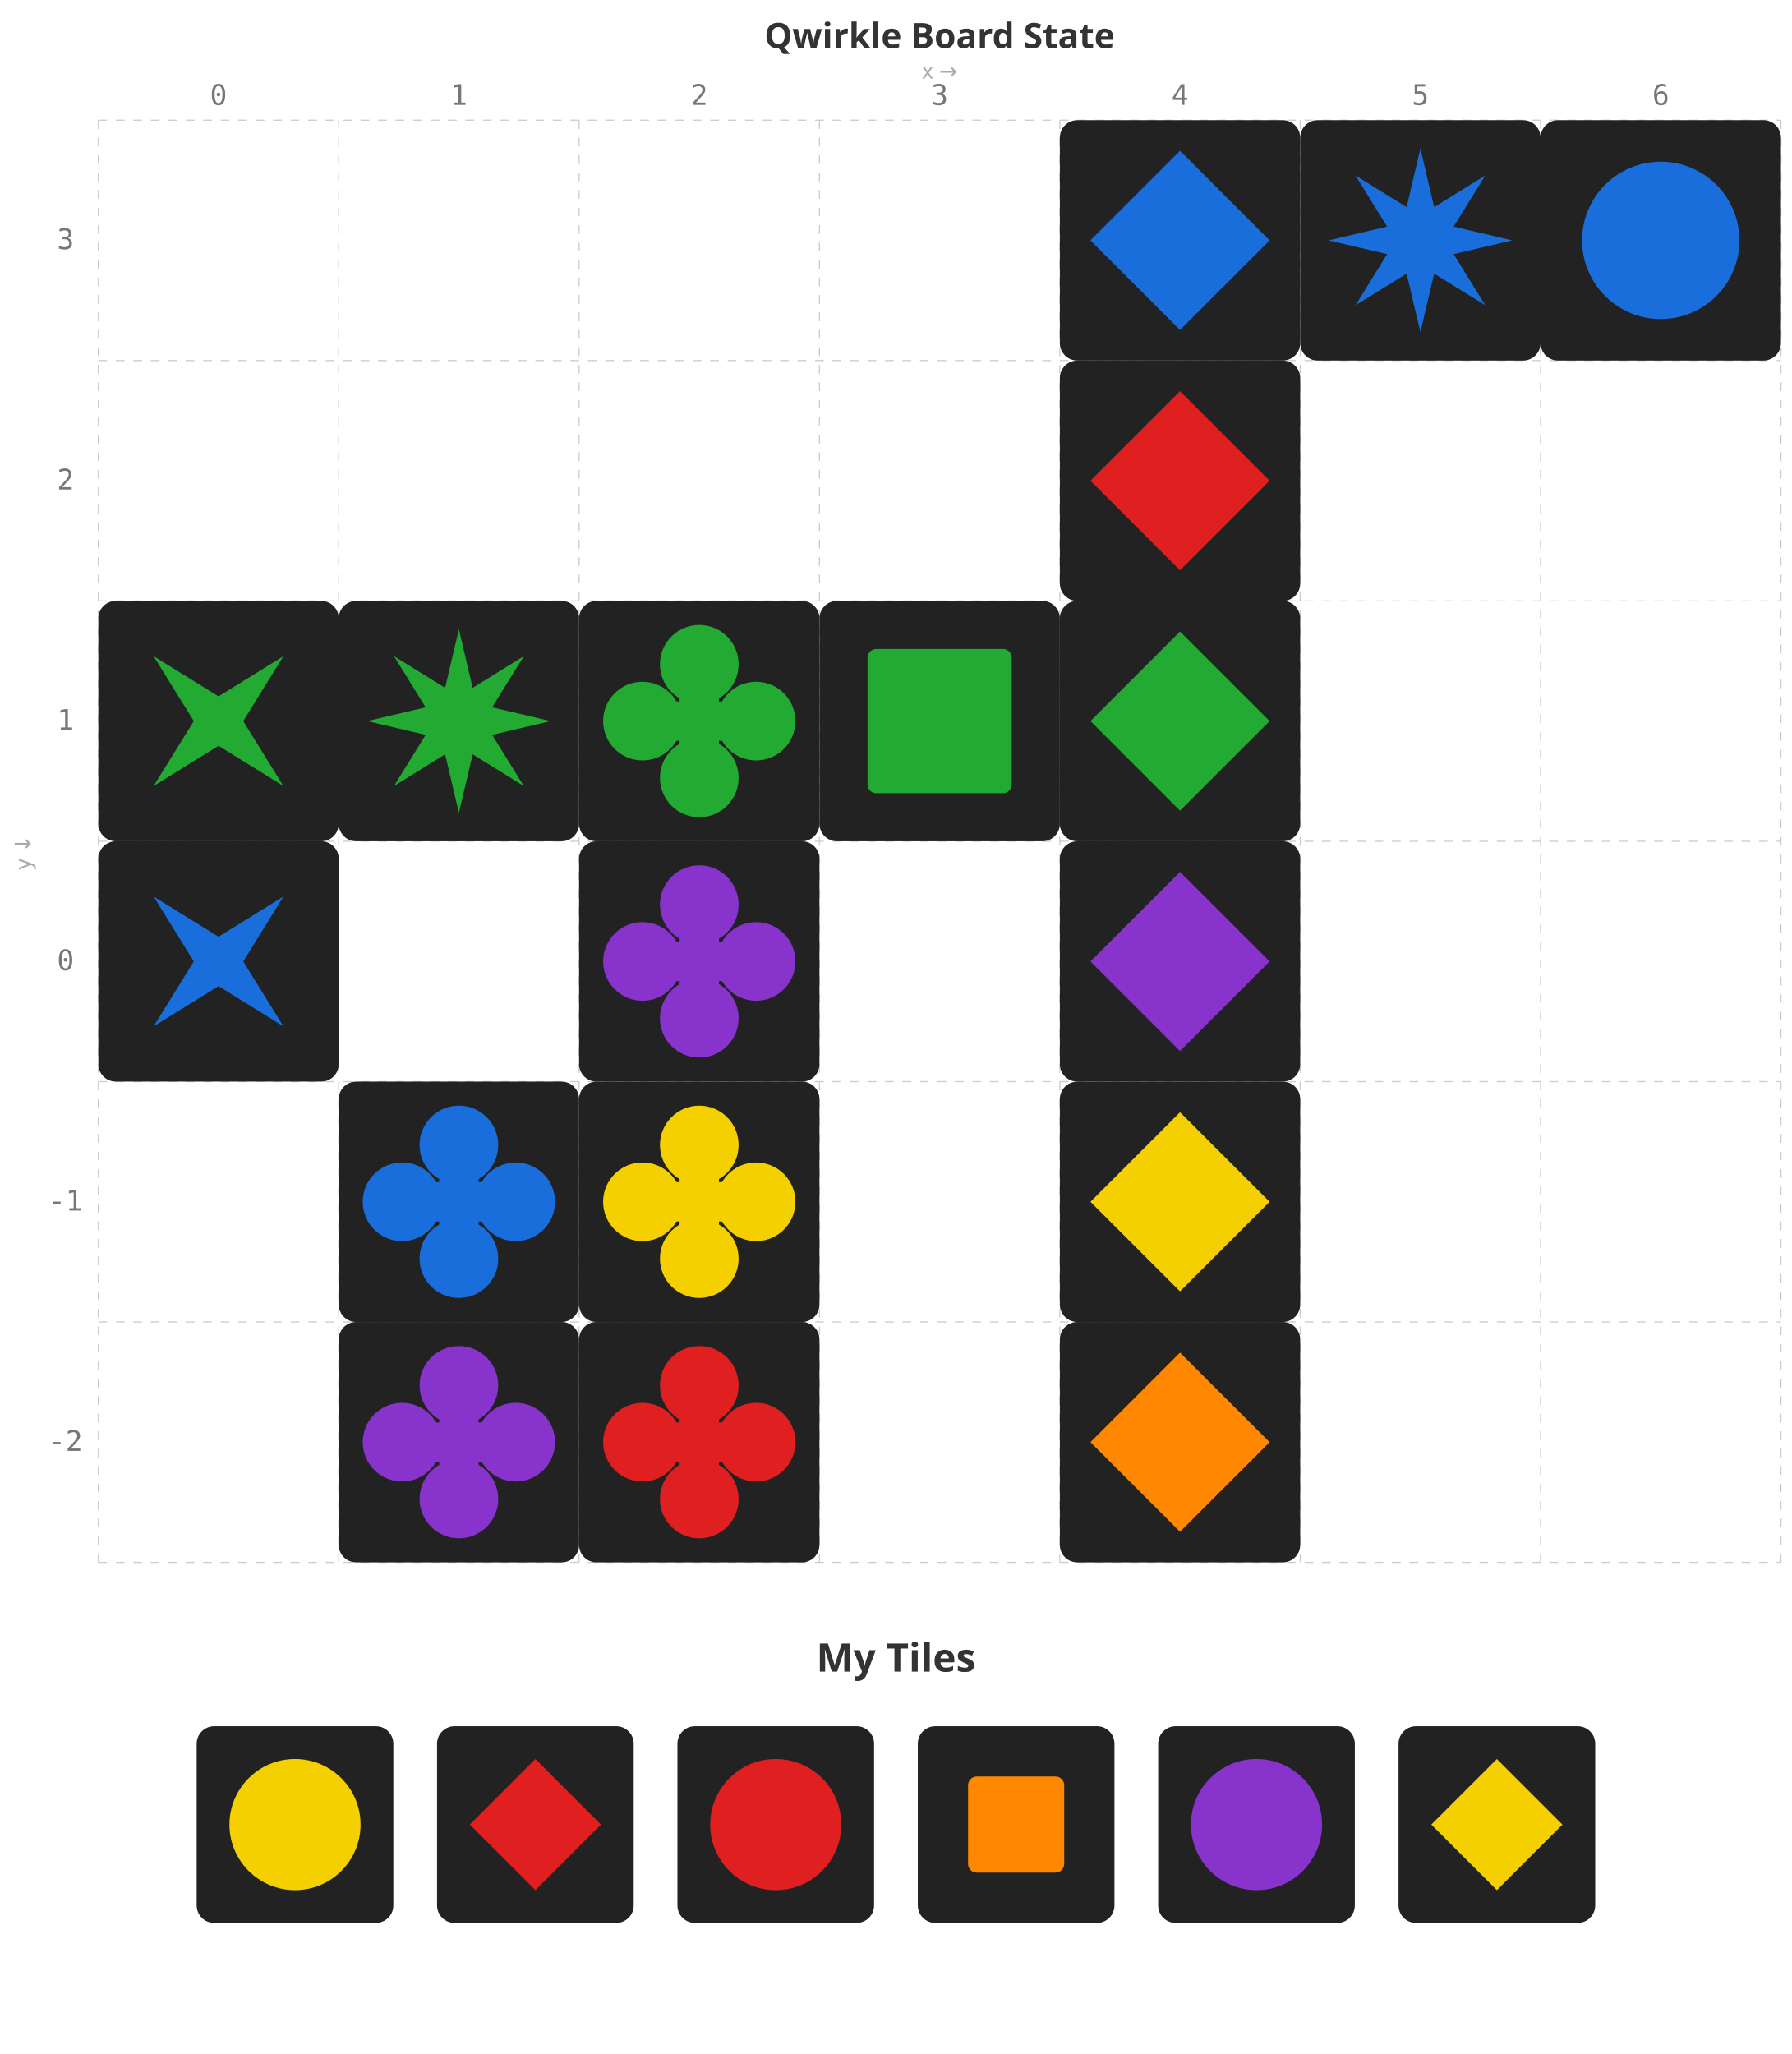
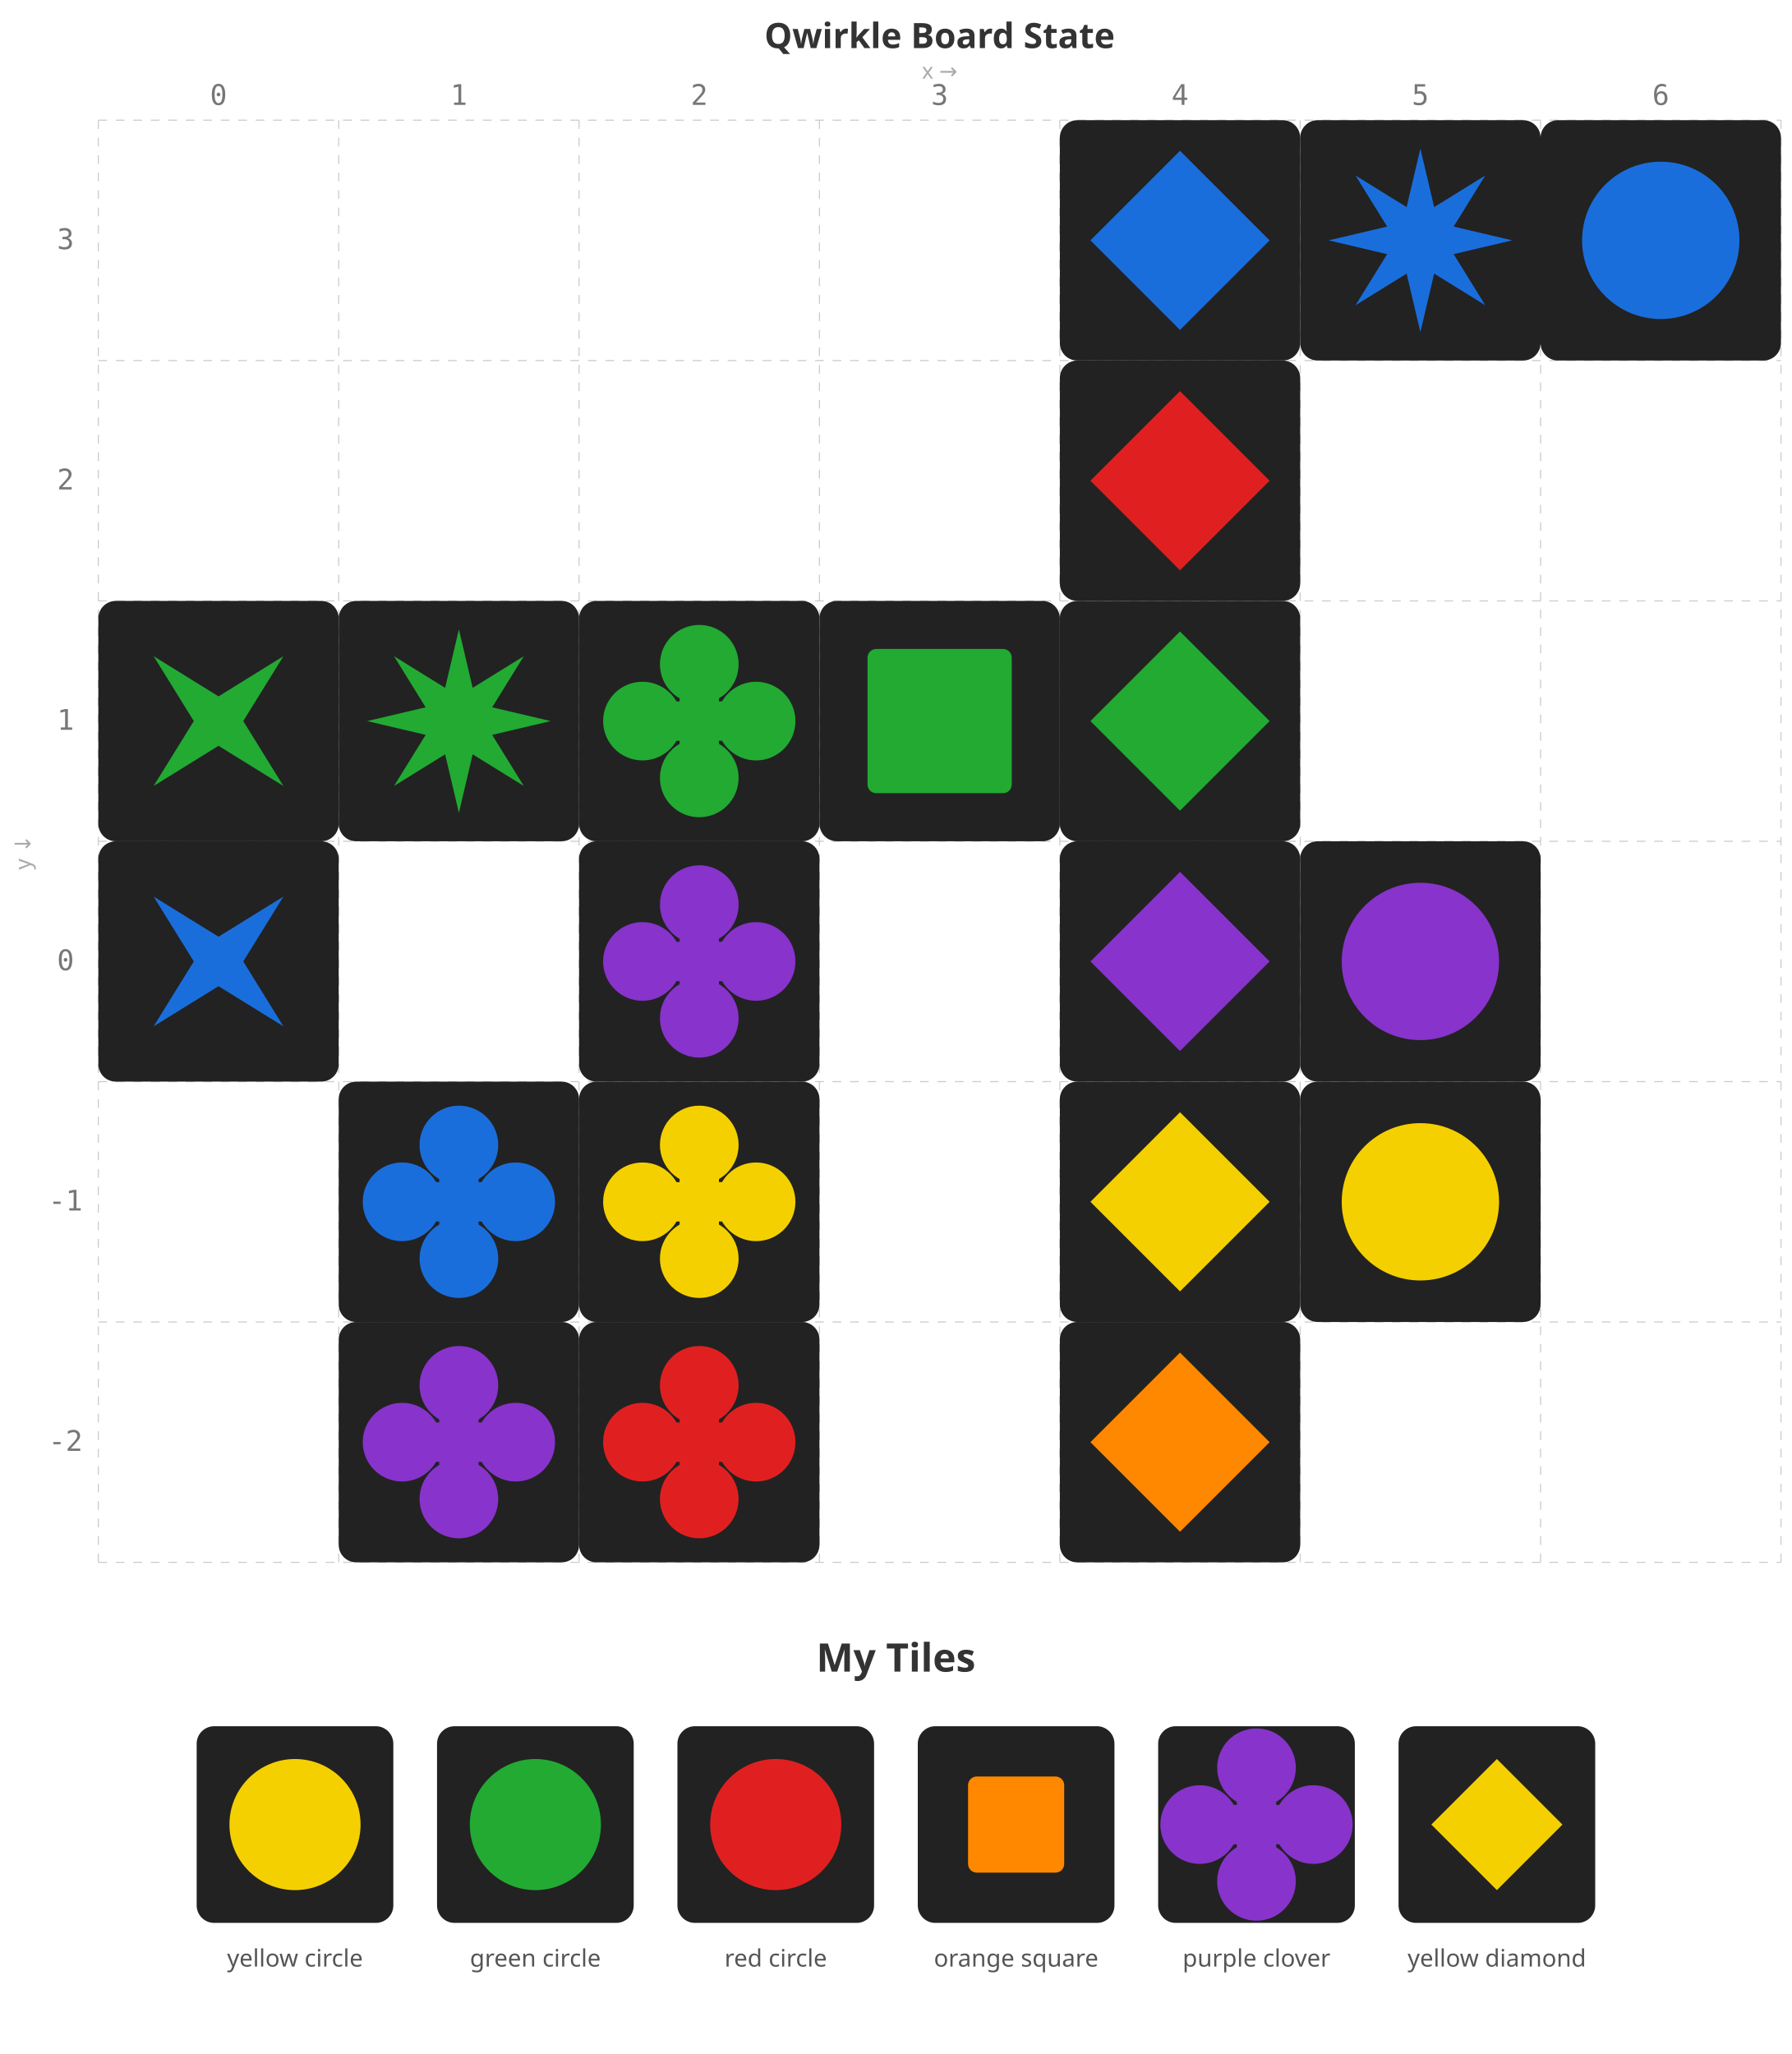
<svg xmlns="http://www.w3.org/2000/svg" viewBox="0 0 820 940" width="820" height="940" style="background:#f5f0e8">
  <text x="430" y="22" text-anchor="middle" font-size="16" fill="#333" font-family="sans-serif" font-weight="bold">Qwirkle Board State</text>
  <text x="100" y="48" text-anchor="middle" font-size="13" fill="#777" font-family="monospace">0</text>
  <text x="210" y="48" text-anchor="middle" font-size="13" fill="#777" font-family="monospace">1</text>
  <text x="320" y="48" text-anchor="middle" font-size="13" fill="#777" font-family="monospace">2</text>
  <text x="430" y="48" text-anchor="middle" font-size="13" fill="#777" font-family="monospace">3</text>
  <text x="540" y="48" text-anchor="middle" font-size="13" fill="#777" font-family="monospace">4</text>
  <text x="650" y="48" text-anchor="middle" font-size="13" fill="#777" font-family="monospace">5</text>
  <text x="760" y="48" text-anchor="middle" font-size="13" fill="#777" font-family="monospace">6</text>
  <text x="30" y="114" text-anchor="middle" font-size="13" fill="#777" font-family="monospace">3</text>
  <text x="30" y="224" text-anchor="middle" font-size="13" fill="#777" font-family="monospace">2</text>
  <text x="30" y="334" text-anchor="middle" font-size="13" fill="#777" font-family="monospace">1</text>
  <text x="30" y="444" text-anchor="middle" font-size="13" fill="#777" font-family="monospace">0</text>
  <text x="30" y="554" text-anchor="middle" font-size="13" fill="#777" font-family="monospace">-1</text>
  <text x="30" y="664" text-anchor="middle" font-size="13" fill="#777" font-family="monospace">-2</text>
  <text x="430" y="36" text-anchor="middle" font-size="10" fill="#aaa" font-family="sans-serif">x →</text>
  <text x="14" y="390" text-anchor="middle" font-size="10" fill="#aaa" font-family="sans-serif" transform="rotate(-90,14,390)">y ↓</text>
  <g stroke="#ccc" stroke-width="0.5" stroke-dasharray="4,4">
    <line x1="45" y1="55" x2="45" y2="715" />
    <line x1="155" y1="55" x2="155" y2="715" />
    <line x1="265" y1="55" x2="265" y2="715" />
    <line x1="375" y1="55" x2="375" y2="715" />
    <line x1="485" y1="55" x2="485" y2="715" />
    <line x1="595" y1="55" x2="595" y2="715" />
    <line x1="705" y1="55" x2="705" y2="715" />
    <line x1="815" y1="55" x2="815" y2="715" />
    <line x1="45" y1="55" x2="815" y2="55" />
    <line x1="45" y1="165" x2="815" y2="165" />
    <line x1="45" y1="275" x2="815" y2="275" />
    <line x1="45" y1="385" x2="815" y2="385" />
    <line x1="45" y1="495" x2="815" y2="495" />
    <line x1="45" y1="605" x2="815" y2="605" />
    <line x1="45" y1="715" x2="815" y2="715" />
  </g>
  <rect x="45" y="385" width="110" height="110" rx="8" fill="#222" />
  <g transform="translate(100,440) rotate(45)">
    <polygon points="0,-42 8,-8 42,0 8,8 0,42 -8,8 -42,0 -8,-8" fill="#1a6edb" />
  </g>
  <rect x="45" y="275" width="110" height="110" rx="8" fill="#222" />
  <g transform="translate(100,330) rotate(45)">
    <polygon points="0,-42 8,-8 42,0 8,8 0,42 -8,8 -42,0 -8,-8" fill="#22aa33" />
  </g>
  <rect x="155" y="275" width="110" height="110" rx="8" fill="#222" />
  <g transform="translate(210,330)">
    <polygon points="0,-42 8,-8 42,0 8,8 0,42 -8,8 -42,0 -8,-8" fill="#22aa33" />
    <polygon points="0,-42 8,-8 42,0 8,8 0,42 -8,8 -42,0 -8,-8" fill="#22aa33" transform="rotate(45)" />
  </g>
  <rect x="155" y="605" width="110" height="110" rx="8" fill="#222" />
  <g transform="translate(210,660)">
    <circle cx="0" cy="-26" r="18" fill="#8833cc" />
    <circle cx="26" cy="0" r="18" fill="#8833cc" />
    <circle cx="0" cy="26" r="18" fill="#8833cc" />
    <circle cx="-26" cy="0" r="18" fill="#8833cc" />
    <rect x="-9" y="-26" width="18" height="52" fill="#8833cc" />
    <rect x="-26" y="-9" width="52" height="18" fill="#8833cc" />
  </g>
  <rect x="155" y="495" width="110" height="110" rx="8" fill="#222" />
  <g transform="translate(210,550)">
    <circle cx="0" cy="-26" r="18" fill="#1a6edb" />
    <circle cx="26" cy="0" r="18" fill="#1a6edb" />
    <circle cx="0" cy="26" r="18" fill="#1a6edb" />
    <circle cx="-26" cy="0" r="18" fill="#1a6edb" />
    <rect x="-9" y="-26" width="18" height="52" fill="#1a6edb" />
    <rect x="-26" y="-9" width="52" height="18" fill="#1a6edb" />
  </g>
  <rect x="265" y="605" width="110" height="110" rx="8" fill="#222" />
  <g transform="translate(320,660)">
    <circle cx="0" cy="-26" r="18" fill="#e02020" />
    <circle cx="26" cy="0" r="18" fill="#e02020" />
    <circle cx="0" cy="26" r="18" fill="#e02020" />
    <circle cx="-26" cy="0" r="18" fill="#e02020" />
    <rect x="-9" y="-26" width="18" height="52" fill="#e02020" />
    <rect x="-26" y="-9" width="52" height="18" fill="#e02020" />
  </g>
  <rect x="265" y="495" width="110" height="110" rx="8" fill="#222" />
  <g transform="translate(320,550)">
    <circle cx="0" cy="-26" r="18" fill="#f5d000" />
    <circle cx="26" cy="0" r="18" fill="#f5d000" />
    <circle cx="0" cy="26" r="18" fill="#f5d000" />
    <circle cx="-26" cy="0" r="18" fill="#f5d000" />
    <rect x="-9" y="-26" width="18" height="52" fill="#f5d000" />
    <rect x="-26" y="-9" width="52" height="18" fill="#f5d000" />
  </g>
  <rect x="265" y="385" width="110" height="110" rx="8" fill="#222" />
  <g transform="translate(320,440)">
    <circle cx="0" cy="-26" r="18" fill="#8833cc" />
    <circle cx="26" cy="0" r="18" fill="#8833cc" />
    <circle cx="0" cy="26" r="18" fill="#8833cc" />
    <circle cx="-26" cy="0" r="18" fill="#8833cc" />
    <rect x="-9" y="-26" width="18" height="52" fill="#8833cc" />
    <rect x="-26" y="-9" width="52" height="18" fill="#8833cc" />
  </g>
  <rect x="265" y="275" width="110" height="110" rx="8" fill="#222" />
  <g transform="translate(320,330)">
    <circle cx="0" cy="-26" r="18" fill="#22aa33" />
    <circle cx="26" cy="0" r="18" fill="#22aa33" />
    <circle cx="0" cy="26" r="18" fill="#22aa33" />
    <circle cx="-26" cy="0" r="18" fill="#22aa33" />
    <rect x="-9" y="-26" width="18" height="52" fill="#22aa33" />
    <rect x="-26" y="-9" width="52" height="18" fill="#22aa33" />
  </g>
  <rect x="375" y="275" width="110" height="110" rx="8" fill="#222" />
  <rect x="397" y="297" width="66" height="66" rx="4" fill="#22aa33" />
  <rect x="485" y="605" width="110" height="110" rx="8" fill="#222" />
  <polygon points="540,619 581,660 540,701 499,660" fill="#ff8800" />
  <rect x="485" y="495" width="110" height="110" rx="8" fill="#222" />
  <polygon points="540,509 581,550 540,591 499,550" fill="#f5d000" />
  <rect x="485" y="385" width="110" height="110" rx="8" fill="#222" />
  <polygon points="540,399 581,440 540,481 499,440" fill="#8833cc" />
  <rect x="485" y="275" width="110" height="110" rx="8" fill="#222" />
  <polygon points="540,289 581,330 540,371 499,330" fill="#22aa33" />
  <rect x="485" y="165" width="110" height="110" rx="8" fill="#222" />
  <polygon points="540,179 581,220 540,261 499,220" fill="#e02020" />
  <rect x="485" y="55" width="110" height="110" rx="8" fill="#222" />
  <polygon points="540,69 581,110 540,151 499,110" fill="#1a6edb" />
  <rect x="595" y="55" width="110" height="110" rx="8" fill="#222" />
  <g transform="translate(650,110)">
    <polygon points="0,-42 8,-8 42,0 8,8 0,42 -8,8 -42,0 -8,-8" fill="#1a6edb" />
    <polygon points="0,-42 8,-8 42,0 8,8 0,42 -8,8 -42,0 -8,-8" fill="#1a6edb" transform="rotate(45)" />
  </g>
  <rect x="705" y="55" width="110" height="110" rx="8" fill="#222" />
  <circle cx="760" cy="110" r="36" fill="#1a6edb" />
+   <rect x="595" y="385" width="110" height="110" rx="8" fill="#222" />
+   <circle cx="650" cy="440" r="36" fill="#8833cc" />
+   <rect x="595" y="495" width="110" height="110" rx="8" fill="#222" />
+   <circle cx="650" cy="550" r="36" fill="#f5d000" />
  <text x="410" y="765" text-anchor="middle" font-size="18" fill="#333" font-family="sans-serif" font-weight="bold">My Tiles</text>
  <rect x="90" y="790" width="90" height="90" rx="8" fill="#222" />
  <circle cx="135" cy="835" r="30" fill="#f5d000" />
+   <text x="135" y="900" text-anchor="middle" font-size="11" fill="#555" font-family="sans-serif">yellow circle</text>
  <rect x="200" y="790" width="90" height="90" rx="8" fill="#222" />
-   <polygon points="245,805 275,835 245,865 215,835" fill="#e02020" />
+   <circle cx="245" cy="835" r="30" fill="#22aa33" />
+   <text x="245" y="900" text-anchor="middle" font-size="11" fill="#555" font-family="sans-serif">green circle</text>
  <rect x="310" y="790" width="90" height="90" rx="8" fill="#222" />
  <circle cx="355" cy="835" r="30" fill="#e02020" />
+   <text x="355" y="900" text-anchor="middle" font-size="11" fill="#555" font-family="sans-serif">red circle</text>
  <rect x="420" y="790" width="90" height="90" rx="8" fill="#222" />
  <rect x="443" y="813" width="44" height="44" rx="4" fill="#ff8800" />
+   <text x="465" y="900" text-anchor="middle" font-size="11" fill="#555" font-family="sans-serif">orange square</text>
  <rect x="530" y="790" width="90" height="90" rx="8" fill="#222" />
-   <circle cx="575" cy="835" r="30" fill="#8833cc" />
+   <g transform="translate(575,835)">
+     <circle cx="0" cy="-26" r="18" fill="#8833cc" />
+     <circle cx="26" cy="0" r="18" fill="#8833cc" />
+     <circle cx="0" cy="26" r="18" fill="#8833cc" />
+     <circle cx="-26" cy="0" r="18" fill="#8833cc" />
+     <rect x="-9" y="-26" width="18" height="52" fill="#8833cc" />
+     <rect x="-26" y="-9" width="52" height="18" fill="#8833cc" />
+   </g>
+   <text x="575" y="900" text-anchor="middle" font-size="11" fill="#555" font-family="sans-serif">purple clover</text>
  <rect x="640" y="790" width="90" height="90" rx="8" fill="#222" />
  <polygon points="685,805 715,835 685,865 655,835" fill="#f5d000" />
+   <text x="685" y="900" text-anchor="middle" font-size="11" fill="#555" font-family="sans-serif">yellow diamond</text>
</svg>
